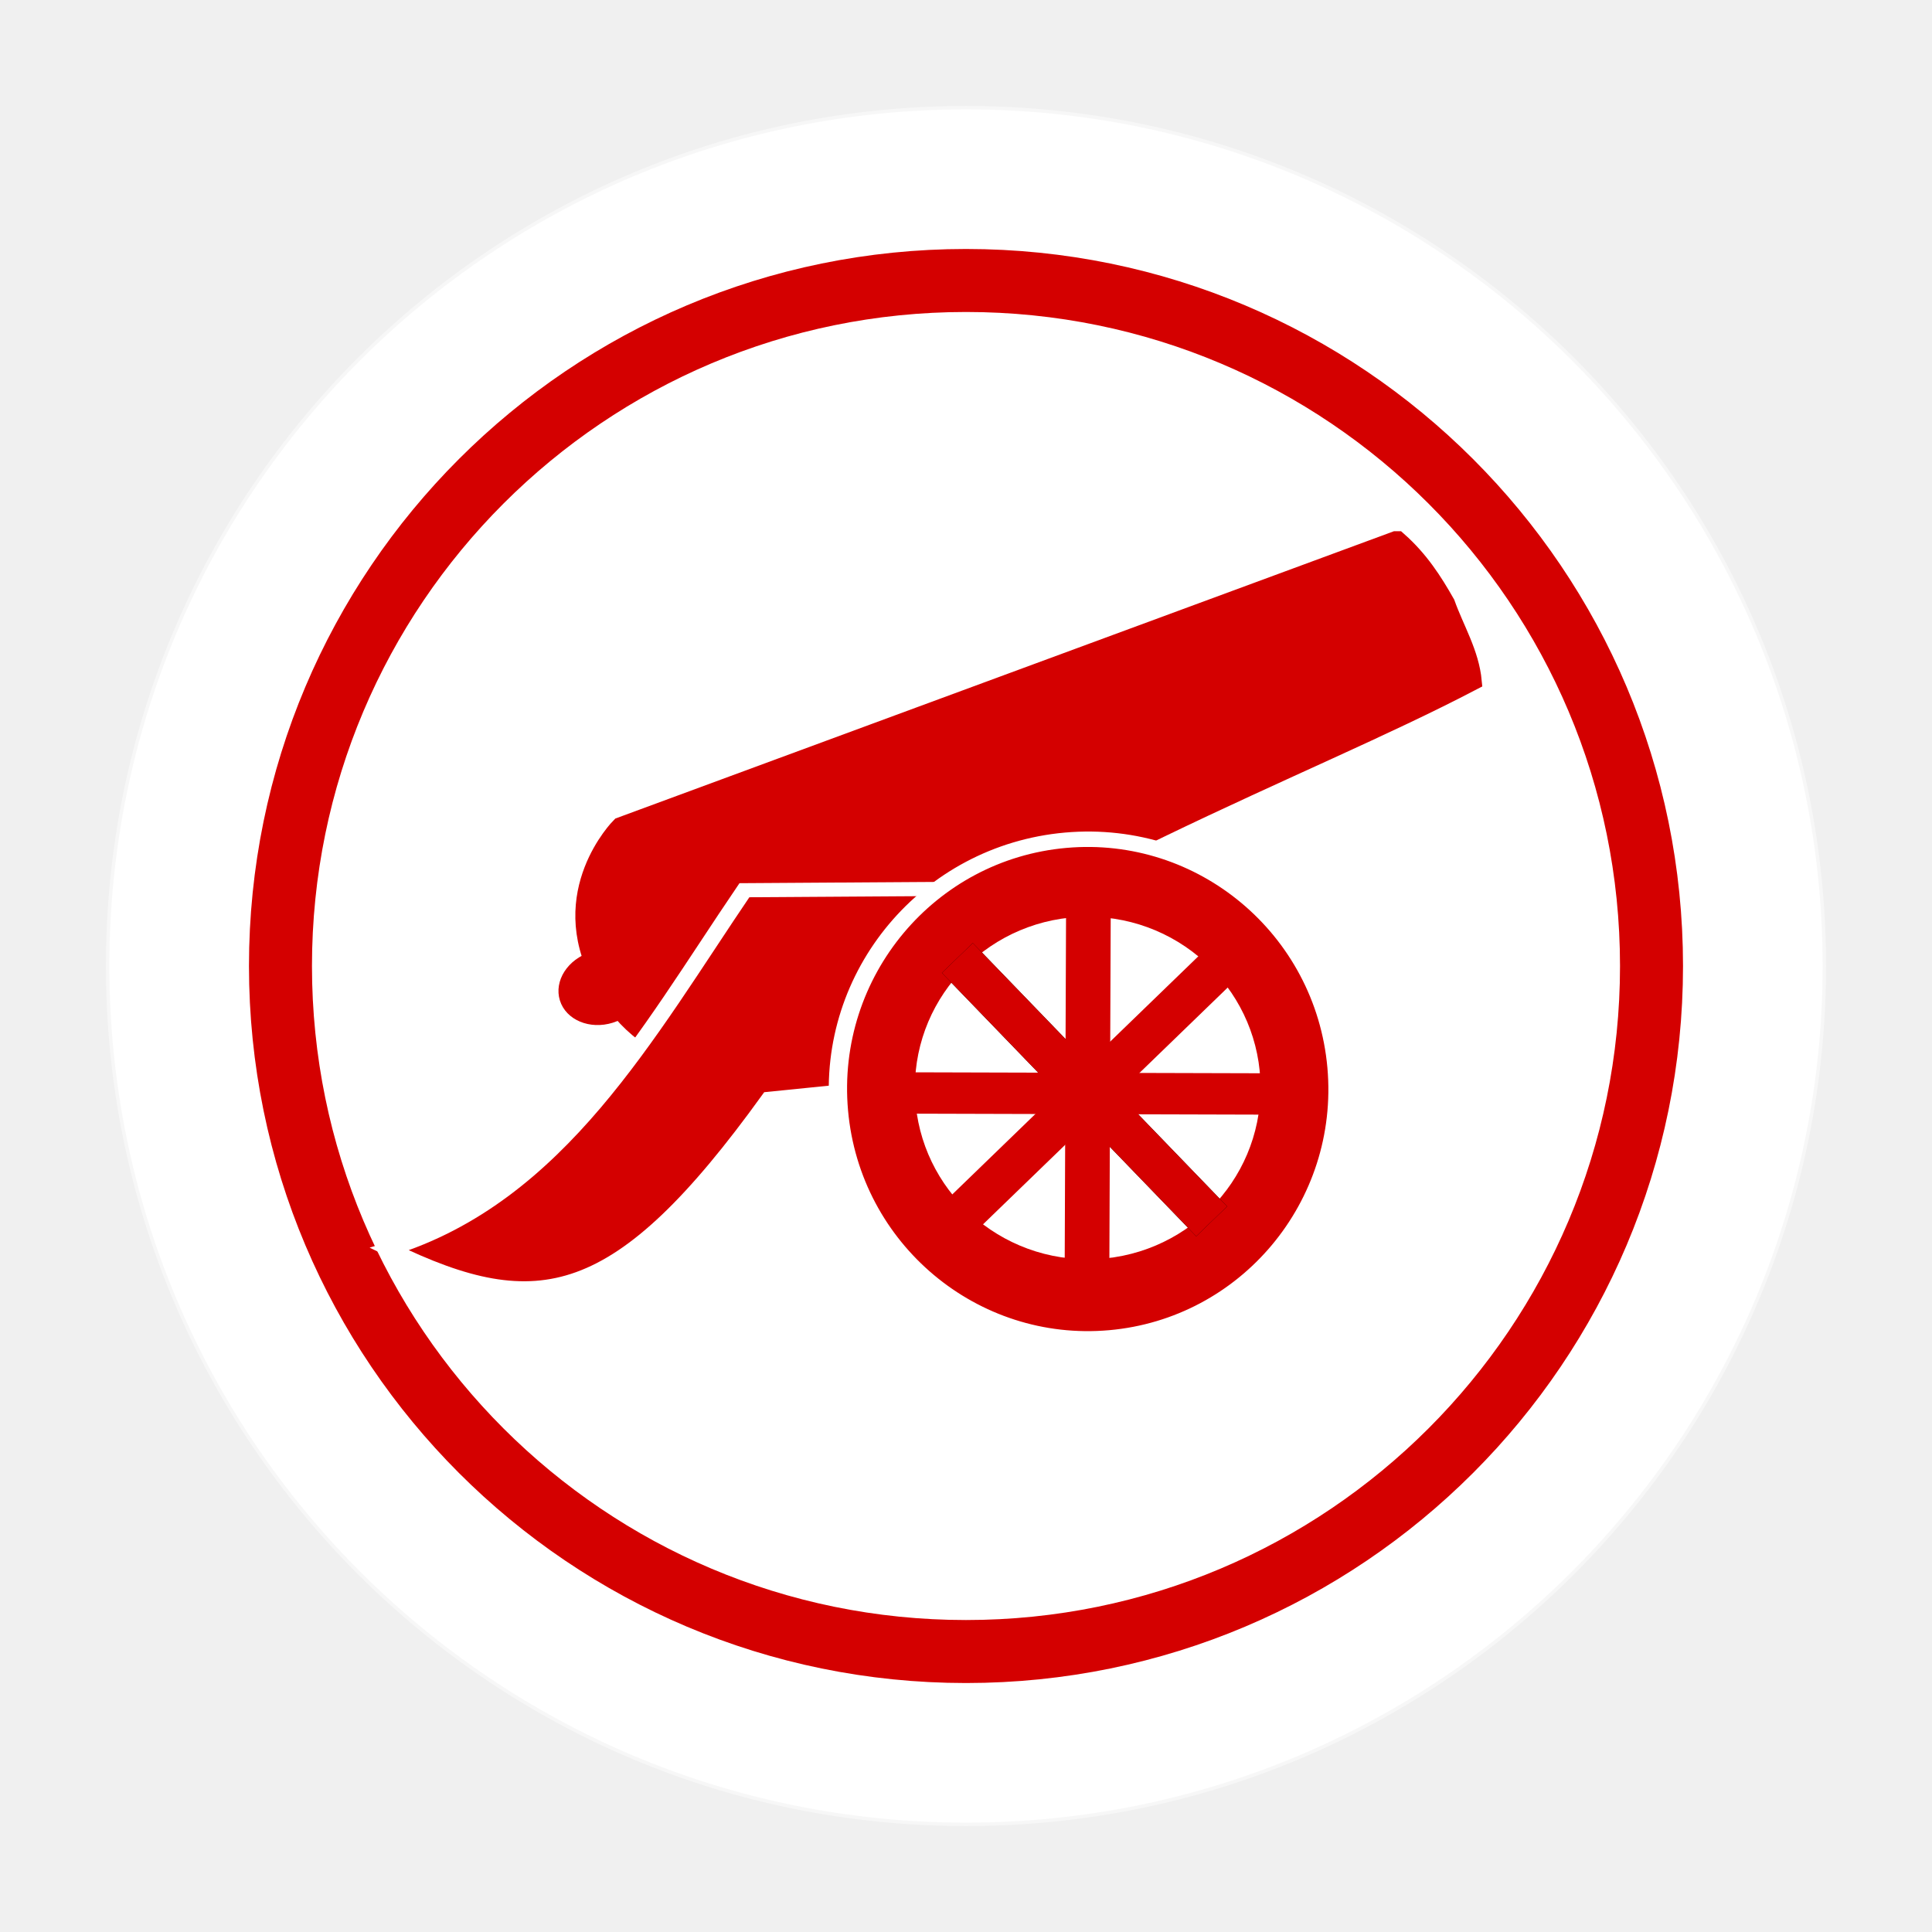
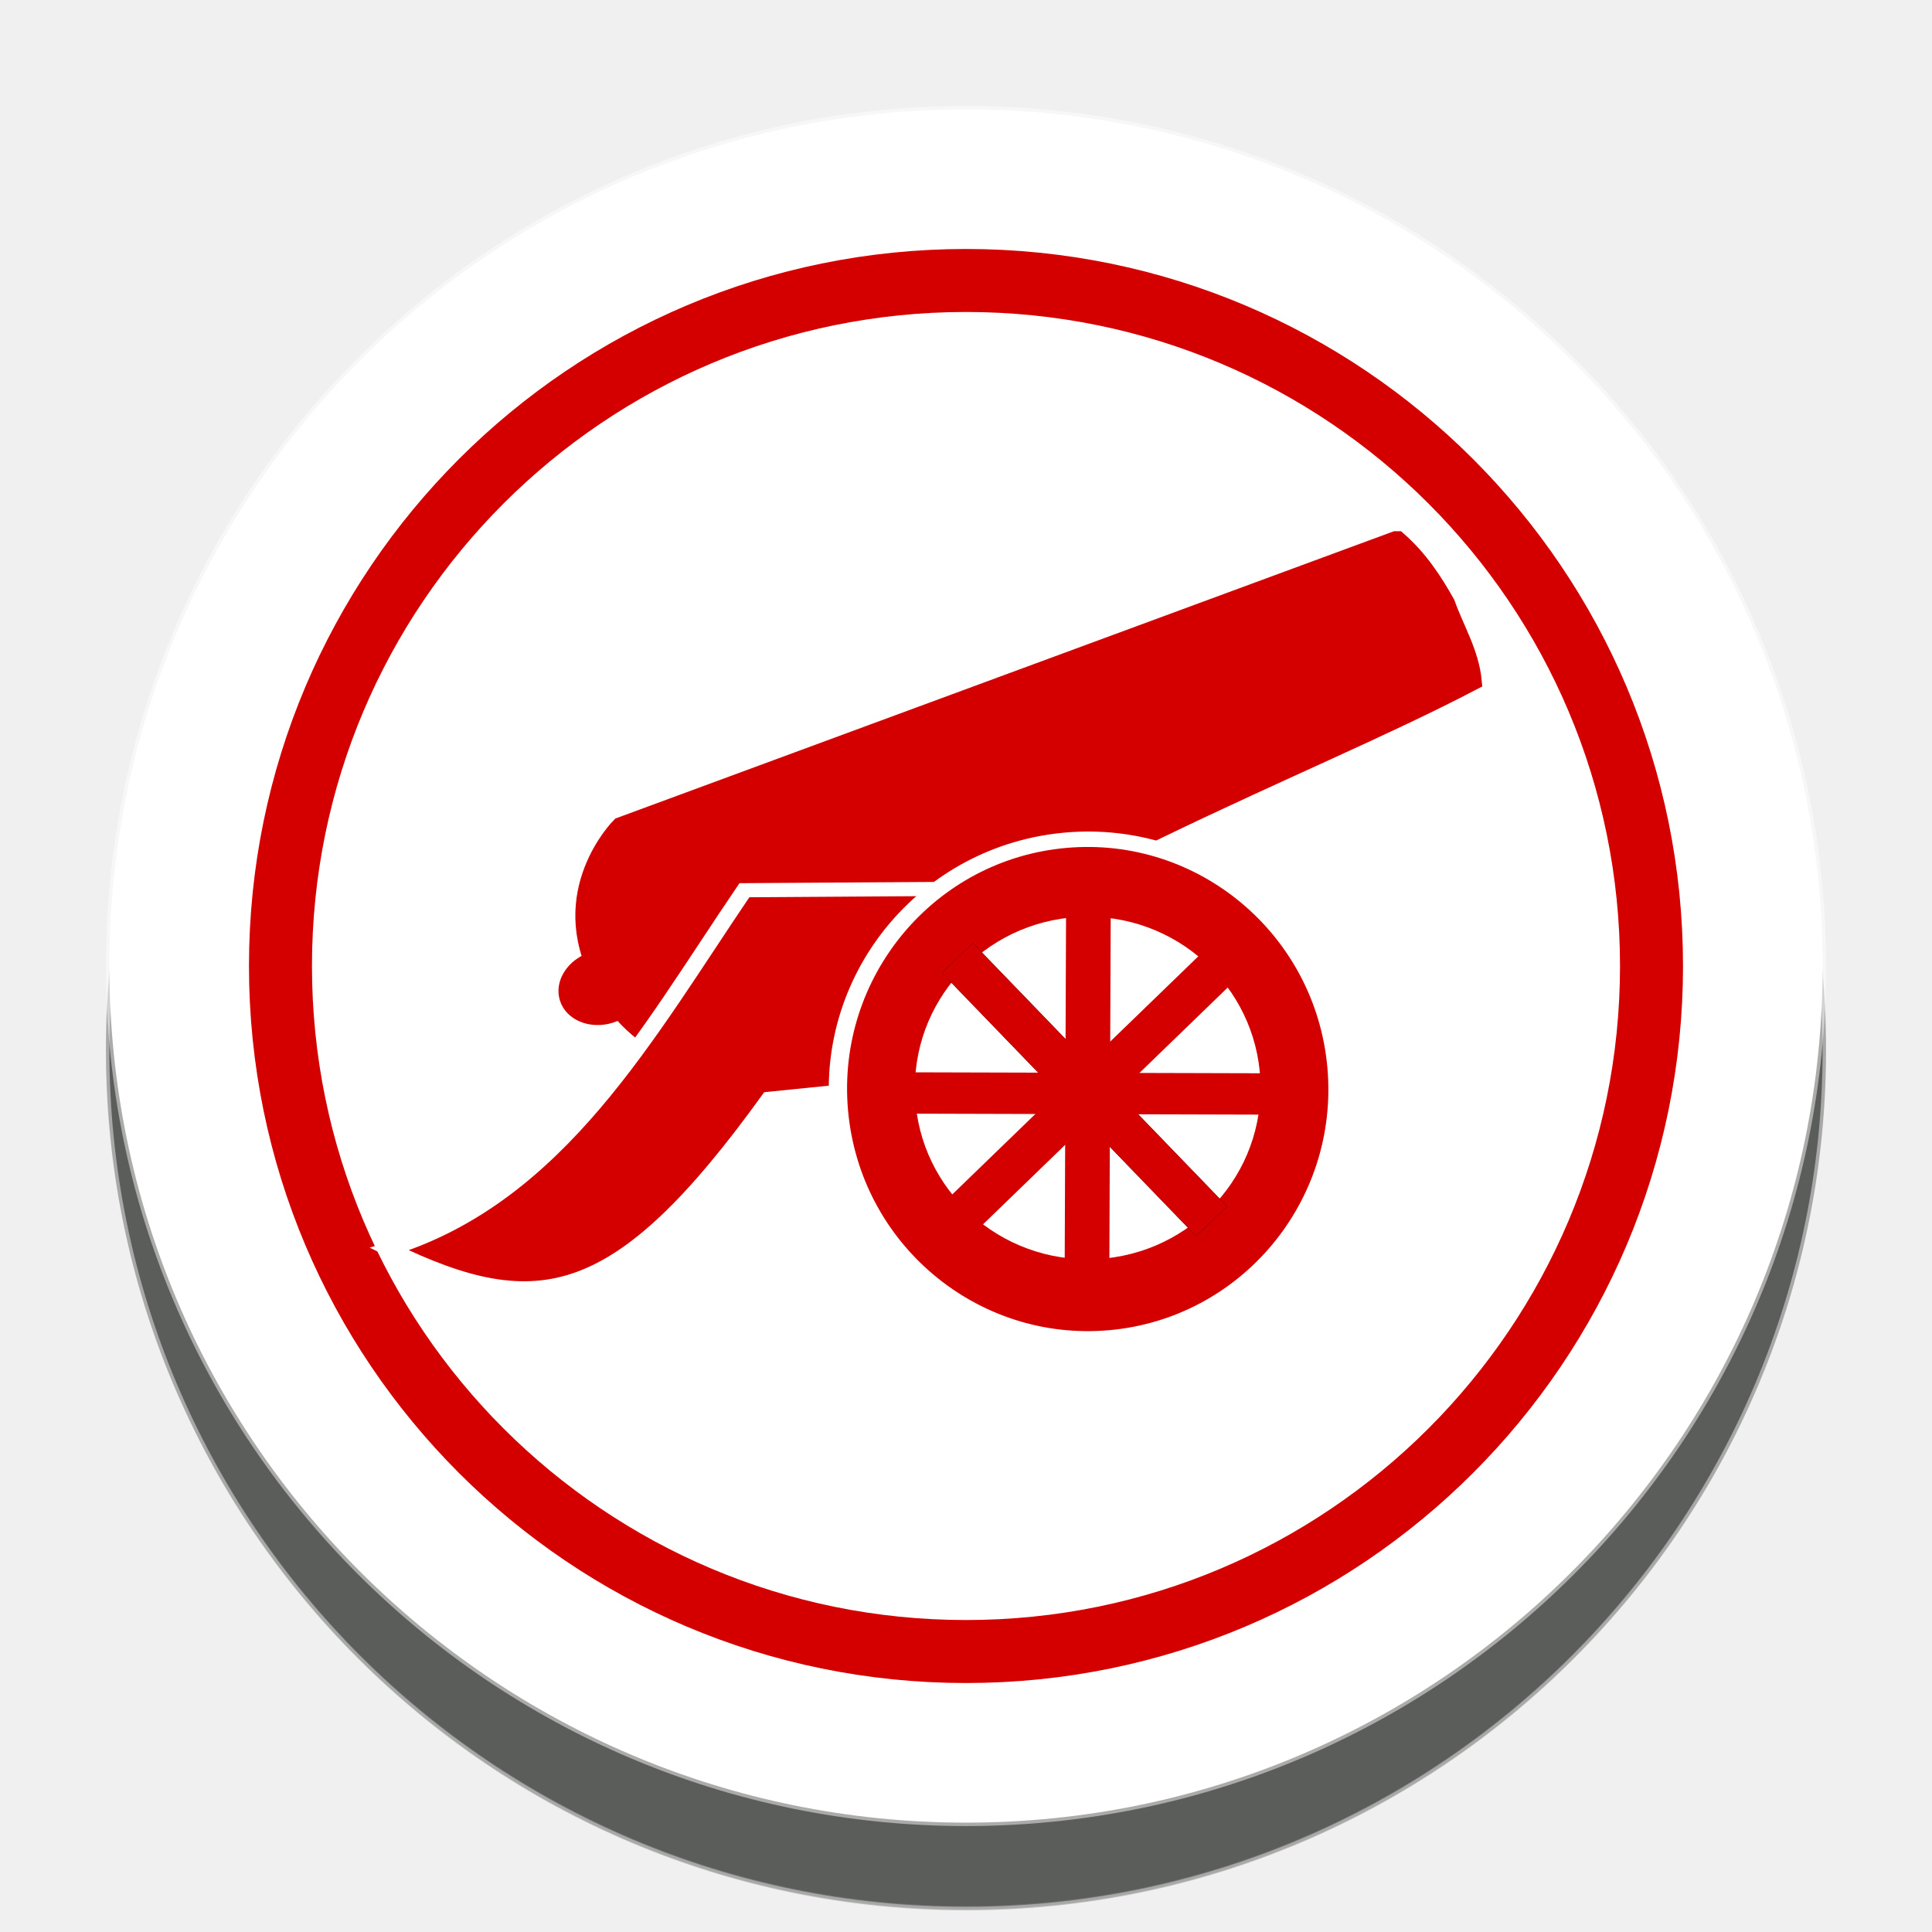
<svg xmlns="http://www.w3.org/2000/svg" width="92" height="92" id="svg2" version="1.1">
  <defs id="defs10">
    <filter height="1.5" width="1.5" y="0" x="0" id="f1" color-interpolation-filters="sRGB">
      <feOffset id="feOffset3039" dy="0" dx="1" in="SourceAlpha" result="offOut" />
      <feGaussianBlur id="feGaussianBlur3041" stdDeviation="1" in="offOut" result="blurOut" />
    </filter>
    <linearGradient y2="1" x2="0" y1="0" x1="0" id="grad1">
      <stop id="stop3034" style="stop-color:rgb(255,255,255);stop-opacity:0.6" offset="20%" />
      <stop id="stop3036" style="stop-color:rgb(220,0,0);stop-opacity:0.5" offset="50%" />
    </linearGradient>
    <linearGradient y2="1" x2="0" y1="0" x1="0" id="grad0">
      <stop id="stop3029" style="stop-color:rgb(0,0,0);stop-opacity:0.3" offset="20%" />
      <stop id="stop3031" style="stop-color:rgb(0,0,0);stop-opacity:0.6" offset="100%" />
    </linearGradient>
+     <filter style="color-interpolation-filters:sRGB;" id="filter23676">
+       <feFlood flood-opacity="1" flood-color="rgb(91,93,90)" result="flood" id="feFlood23666" />
+       <feComposite in="flood" in2="SourceGraphic" operator="in" result="composite1" id="feComposite23668" />
+       <feGaussianBlur in="composite1" stdDeviation="0" result="blur" id="feGaussianBlur23670" />
+       <feOffset dx="0" dy="4" result="offset" id="feOffset23672" />
+       <feComposite in="SourceGraphic" in2="offset" operator="over" result="composite2" id="feComposite23674" />
+     </filter>
  </defs>
  <g id="layer1" style="display:inline">
-     <g id="g24262" transform="translate(0.6186409,-2.334744)">
+     <g id="g24262" transform="translate(0.6186409,-2.334744)" style="filter:url(#filter23676)">
      <g id="g25621">
        <circle style="color:#000000;display:inline;overflow:visible;visibility:visible;opacity:1;fill:#ffffff;fill-opacity:1;fill-rule:nonzero;stroke:#ffffff;stroke-width:0.326;stroke-linecap:round;stroke-linejoin:miter;stroke-miterlimit:10;stroke-dasharray:none;stroke-dashoffset:0;stroke-opacity:0.487;marker:none;enable-background:accumulate" id="circle4376-8-9" cx="45.381" cy="48.335" r="40.792" />
        <circle r="32.644" cy="48.335" cx="45.381" id="circle24066-6" style="color:#000000;display:inline;overflow:visible;visibility:visible;opacity:1;fill:none;fill-opacity:1;fill-rule:nonzero;stroke:#d40000;stroke-width:3;stroke-linecap:round;stroke-linejoin:miter;stroke-miterlimit:10;stroke-dasharray:none;stroke-dashoffset:0;stroke-opacity:1;marker:none;enable-background:accumulate" />
      </g>
    </g>
    <g transform="matrix(0.4387017,0,0,0.3673709,-467.9608,-73.36203)" style="display:inline" id="g1553">
      <g transform="matrix(0.9184916,-0.04088349,0.02866942,0.9184916,95.26958,54.83289)" id="g873">
        <path style="fill:#d40000;stroke:#d40000;stroke-width:2.653;stroke-miterlimit:10" d="m 1213.633,288.036 -92.594,36.185 c 0,0 -8.024,8.934 -2.893,21.425 l 0.063,0.305 0.063,0.305 c 4.939,12.559 16.5,12.347 16.5,12.347 37.098,-28.134 66.149,-38.449 87.024,-50.318 -0.192,-4.065 -1.846,-7.479 -2.825,-11.194 -1.382,-3.195 -2.932,-6.315 -5.337,-9.055 z" id="path47-6" />
        <ellipse style="fill:#d40000;stroke:#d40000;stroke-width:3.006;stroke-miterlimit:10" id="circle53-8" cy="677.902" cx="1017.132" stroke-miterlimit="10" rx="3.754" ry="3.662" transform="matrix(0.9511051,-0.3088675,0.2220423,0.975037,0,0)" />
      </g>
      <path id="rect875" d="m 1188.053,314.769 -0.2,22.821 -37.654,4.532 c -16.143,26.712 -25.022,28.932 -41.248,19.479 18.33,-6.792 27.926,-27.841 38.546,-46.515 z" style="opacity:1;fill:#d40000;fill-opacity:1;stroke:#ffffff;stroke-width:1.832;stroke-linecap:square;stroke-linejoin:miter;stroke-miterlimit:4;stroke-dasharray:none;stroke-opacity:1;paint-order:normal" />
      <ellipse transform="matrix(0.9944287,-0.1054116,0.07412913,0.9972486,0,0)" ry="32.34" rx="27.159" cy="464.076" cx="1156.805" id="path869" style="opacity:1;fill:#d40000;fill-opacity:1;stroke:#ffffff;stroke-width:1.993;stroke-linecap:square;stroke-linejoin:bevel;stroke-miterlimit:4;stroke-dasharray:none;stroke-opacity:1;paint-order:normal" />
      <ellipse ry="21.172" rx="17.73" cy="340.724" cx="1184.762" id="path890" style="opacity:1;fill:#ffffff;fill-opacity:1;stroke:#ffffff;stroke-width:2.058;stroke-linecap:square;stroke-linejoin:miter;stroke-miterlimit:4;stroke-dasharray:none;stroke-opacity:1;paint-order:normal" />
      <rect transform="matrix(0.6551663,-0.7554847,0.6287741,0.777588,0,0)" y="1114.962" x="716.303" height="41.685" width="2.903" id="rect892" style="opacity:1;fill:#000000;fill-opacity:1;stroke:#000000;stroke-width:2.221;stroke-linecap:square;stroke-linejoin:miter;stroke-miterlimit:4;stroke-dasharray:none;stroke-opacity:1;paint-order:normal" />
      <rect transform="matrix(0.6296116,0.7769101,-0.6543421,0.7561987,0,0)" y="-737.578" x="1135.493" height="41.438" width="2.92" id="rect892-1" style="display:inline;opacity:1;fill:#d40000;fill-opacity:1;stroke:#d40000;stroke-width:2.221;stroke-linecap:square;stroke-linejoin:miter;stroke-miterlimit:4;stroke-dasharray:none;stroke-opacity:1;paint-order:normal" />
      <rect style="opacity:1;fill:#d40000;fill-opacity:1;stroke:#d40000;stroke-width:2.221;stroke-linecap:square;stroke-linejoin:miter;stroke-miterlimit:4;stroke-dasharray:none;stroke-opacity:1;paint-order:normal" id="rect909" width="2.903" height="41.685" x="716.303" y="1114.962" transform="matrix(0.6551663,-0.7554847,0.6287741,0.777588,0,0)" />
      <rect style="display:inline;opacity:1;fill:#d40000;fill-opacity:1;stroke:#d40000;stroke-width:2.204;stroke-linecap:square;stroke-linejoin:miter;stroke-miterlimit:4;stroke-dasharray:none;stroke-opacity:1;paint-order:normal" id="rect911" width="3.157" height="37.732" x="335.914" y="-1204.608" transform="matrix(-0.0023305,0.9999973,-0.9999945,-0.00332335,0,0)" />
      <rect transform="matrix(0.9999892,0.00463819,-0.00325253,0.9999947,0,0)" y="312.785" x="1184.542" height="45.059" width="2.644" id="rect913" style="opacity:1;fill:#d40000;fill-opacity:1;stroke:#d40000;stroke-width:2.204;stroke-linecap:square;stroke-linejoin:miter;stroke-miterlimit:4;stroke-dasharray:none;stroke-opacity:1;paint-order:normal" />
    </g>
  </g>
  <g id="layer2" style="display:inline" />
</svg>
